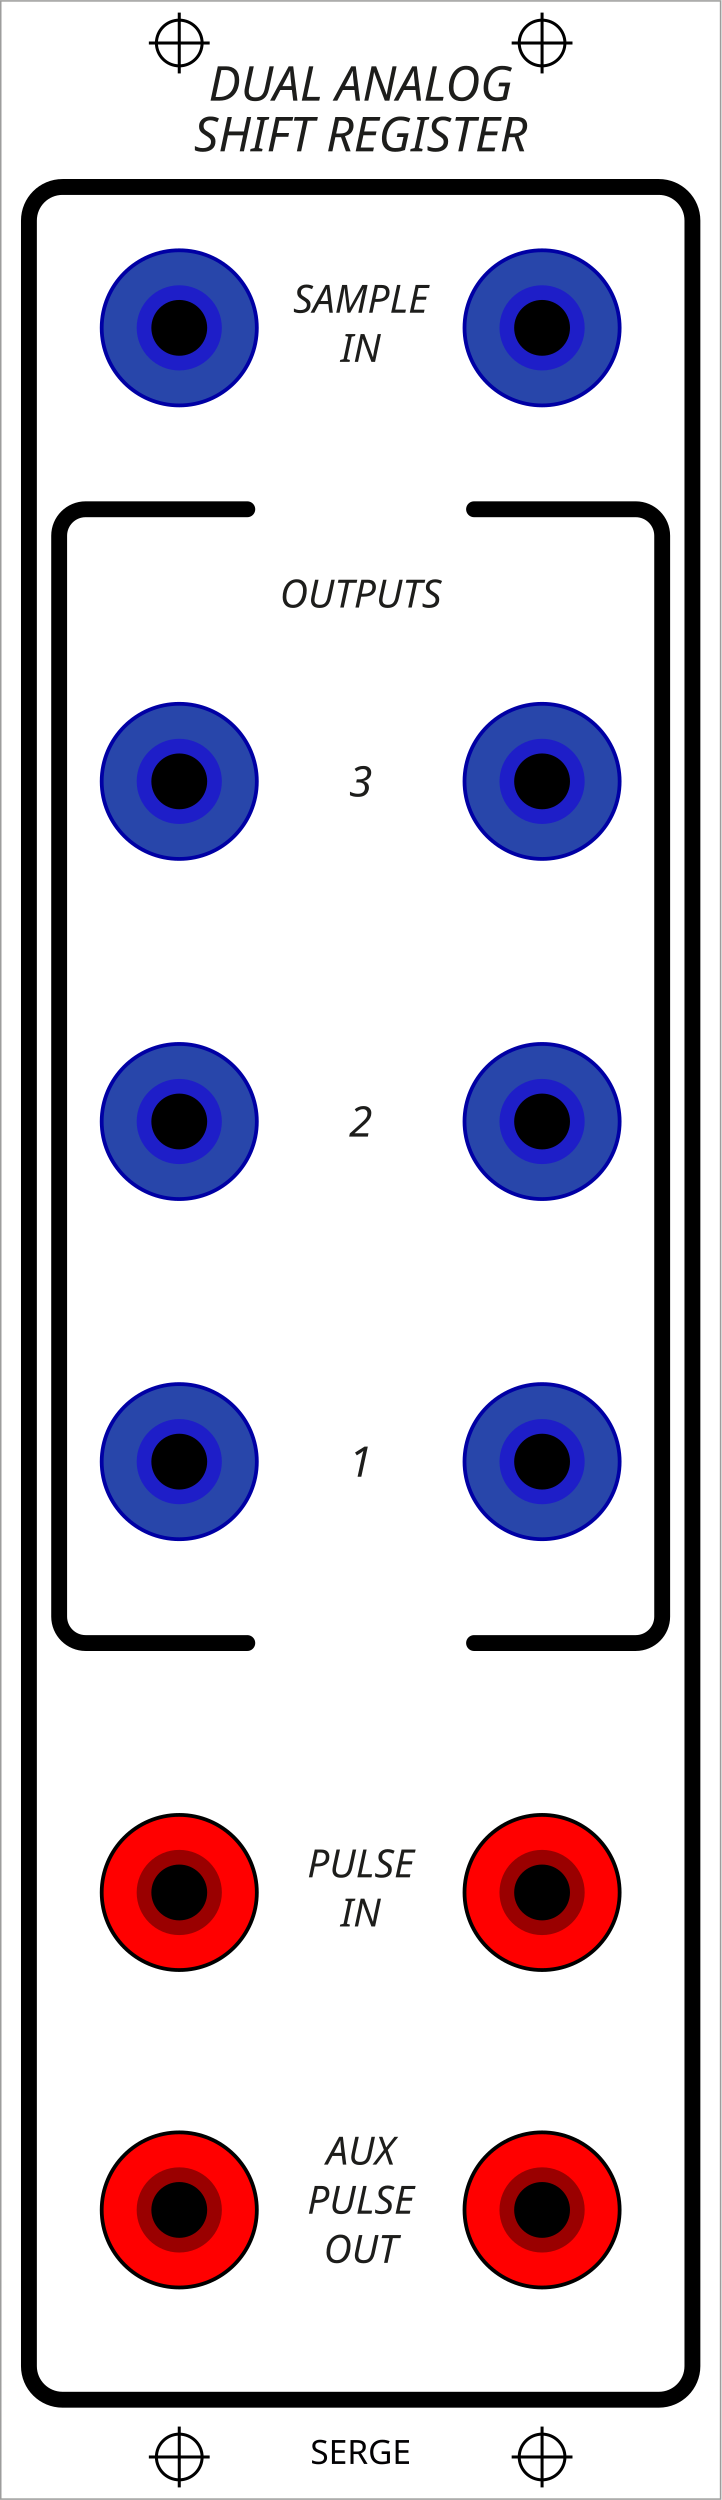
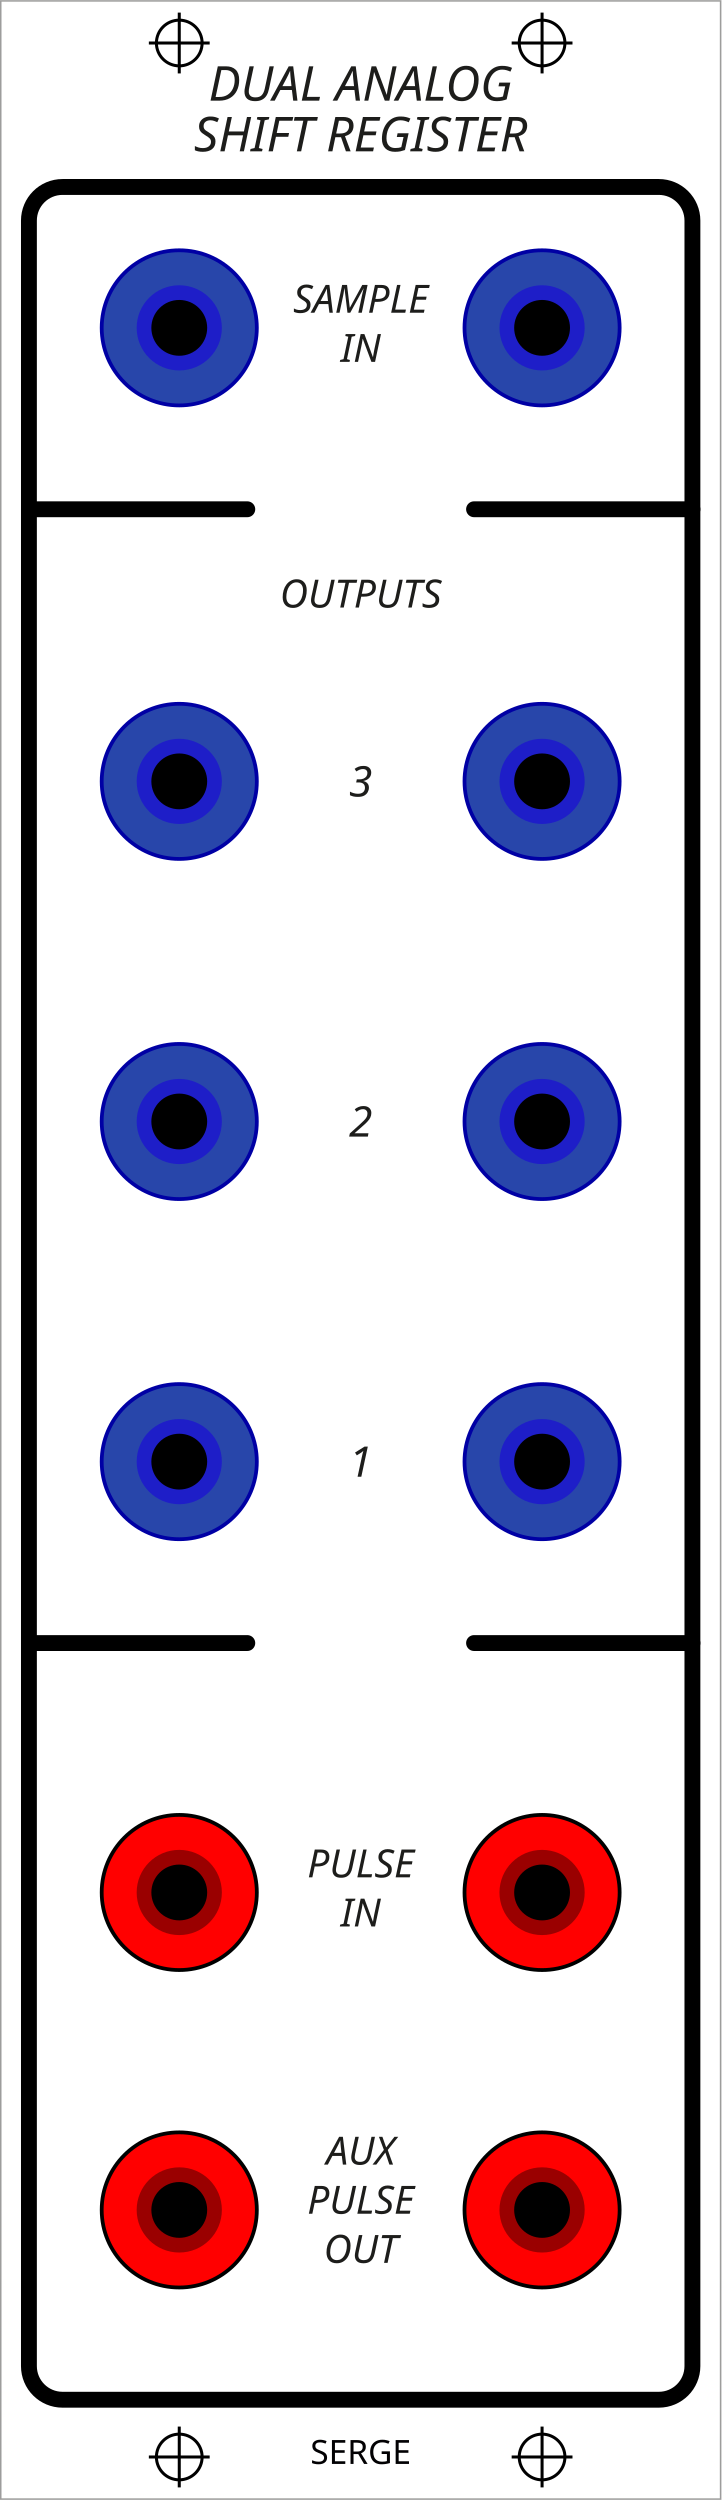
<svg xmlns="http://www.w3.org/2000/svg" viewBox="0 0 190.866 661.417" height="6.89in" width="1.988in" xml:space="preserve" id="svg-serge" version="1.1">
  <defs id="defs-serge" />
  <g id="layer-Background">
    <rect id="background-white" x="0" y="0" width="190.866" height="661.417" style="fill:#ffffff;fill-opacity:1;stroke:none" />
    <rect x="0.2" y="0.2" width="190.466" height="661.017" style="fill:none;stroke:#9d9d9c;stroke-width:0.4" />
  </g>
  <g id="layer-Linework" transform="translate(-48.5669 -5.2913)">
    <path d="M 56.22,63.611 A 8.89,8.89 0 0 1 65.11,54.721 L 222.89,54.721 A 8.89,8.89 0 0 1 231.78,63.611 L 231.78,631.332 A 8.89,8.89 0 0 1 222.89,640.221 L 65.11,640.221 A 8.89,8.89 0 0 1 56.22,631.332 Z" style="display:inline;fill:none;stroke:#000000;stroke-width:4.2;stroke-linecap:round;stroke-linejoin:round" />
    <text x="144.0" y="31.891" style="font-variant:normal;font-weight:normal;font-stretch:normal;font-size:12.73px;font-family:Futura;-inkscape-font-specification:'Futura Bold';font-variant-ligatures:normal;font-variant-caps:normal;font-variant-numeric:normal;font-variant-east-asian:normal;text-align:center;writing-mode:lr-tb;text-anchor:middle;display:inline;fill:#1d1d1b;fill-opacity:1;fill-rule:nonzero;stroke:none;stroke-width:1.332;font-style:oblique">DUAL ANALOG</text>
    <text x="144.0" y="45.291" style="font-variant:normal;font-weight:normal;font-stretch:normal;font-size:12.73px;font-family:Futura;-inkscape-font-specification:'Futura Bold';font-variant-ligatures:normal;font-variant-caps:normal;font-variant-numeric:normal;font-variant-east-asian:normal;text-align:center;writing-mode:lr-tb;text-anchor:middle;display:inline;fill:#1d1d1b;fill-opacity:1;fill-rule:nonzero;stroke:none;stroke-width:1.332;font-style:oblique">SHIFT REGISTER</text>
    <text x="144.0" y="88" style="font-variant:normal;font-weight:normal;font-stretch:normal;font-size:10.31px;font-family:Futura;-inkscape-font-specification:'Futura Bold';font-variant-ligatures:normal;font-variant-caps:normal;font-variant-numeric:normal;font-variant-east-asian:normal;text-align:center;writing-mode:lr-tb;text-anchor:middle;display:inline;fill:#1d1d1b;fill-opacity:1;fill-rule:nonzero;stroke:none;stroke-width:1.332;font-style:oblique">SAMPLE</text>
    <text x="144.0" y="101" style="font-variant:normal;font-weight:normal;font-stretch:normal;font-size:10.31px;font-family:Futura;-inkscape-font-specification:'Futura Bold';font-variant-ligatures:normal;font-variant-caps:normal;font-variant-numeric:normal;font-variant-east-asian:normal;text-align:center;writing-mode:lr-tb;text-anchor:middle;display:inline;fill:#1d1d1b;fill-opacity:1;fill-rule:nonzero;stroke:none;stroke-width:1.332;font-style:oblique">IN</text>
-     <path d="M 114.00,140.00 H 71.22 A 7,7 0 0 0 64.22,147.00 V 433.00 A 7,7 0 0 0 71.22,440.00 H 114.00 M 174.00,140.00 H 216.78 A 7,7 0 0 1 223.78,147.00 V 433.00 A 7,7 0 0 1 216.78,440.00 H 174.00" class="noext" style="display:inline;fill:none;stroke:#000000;stroke-width:4.2;stroke-linecap:round;stroke-linejoin:round" />
+     <path d="M 56.220,140.000 L 114.000,140.000" style="display:inline;fill:none;stroke:#000000;stroke-width:4.2;stroke-linecap:round;stroke-linejoin:round;stroke-dasharray:none;stroke-opacity:1" />
+     <path d="M 174.000,140.000 L 231.780,140.000" style="display:inline;fill:none;stroke:#000000;stroke-width:4.2;stroke-linecap:round;stroke-linejoin:round;stroke-dasharray:none;stroke-opacity:1" />
+     <path d="M 56.220,440.000 L 114.000,440.000" style="display:inline;fill:none;stroke:#000000;stroke-width:4.2;stroke-linecap:round;stroke-linejoin:round;stroke-dasharray:none;stroke-opacity:1" />
+     <path d="M 174.000,440.000 L 231.780,440.000" style="display:inline;fill:none;stroke:#000000;stroke-width:4.2;stroke-linecap:round;stroke-linejoin:round;stroke-dasharray:none;stroke-opacity:1" />
    <text x="144.0" y="166" style="font-variant:normal;font-weight:normal;font-stretch:normal;font-size:10.31px;font-family:Futura;-inkscape-font-specification:'Futura Bold';font-variant-ligatures:normal;font-variant-caps:normal;font-variant-numeric:normal;font-variant-east-asian:normal;text-align:center;writing-mode:lr-tb;text-anchor:middle;display:inline;fill:#1d1d1b;fill-opacity:1;fill-rule:nonzero;stroke:none;stroke-width:1.332;font-style:oblique">OUTPUTS</text>
    <text x="144.0" y="216" style="font-variant:normal;font-weight:normal;font-stretch:normal;font-size:11.19px;font-family:Futura;-inkscape-font-specification:'Futura Bold';font-variant-ligatures:normal;font-variant-caps:normal;font-variant-numeric:normal;font-variant-east-asian:normal;text-align:center;writing-mode:lr-tb;text-anchor:middle;display:inline;fill:#1d1d1b;fill-opacity:1;fill-rule:nonzero;stroke:none;stroke-width:1.332;font-style:oblique">3</text>
    <text x="144.0" y="306" style="font-variant:normal;font-weight:normal;font-stretch:normal;font-size:11.19px;font-family:Futura;-inkscape-font-specification:'Futura Bold';font-variant-ligatures:normal;font-variant-caps:normal;font-variant-numeric:normal;font-variant-east-asian:normal;text-align:center;writing-mode:lr-tb;text-anchor:middle;display:inline;fill:#1d1d1b;fill-opacity:1;fill-rule:nonzero;stroke:none;stroke-width:1.332;font-style:oblique">2</text>
    <text x="144.0" y="396" style="font-variant:normal;font-weight:normal;font-stretch:normal;font-size:11.19px;font-family:Futura;-inkscape-font-specification:'Futura Bold';font-variant-ligatures:normal;font-variant-caps:normal;font-variant-numeric:normal;font-variant-east-asian:normal;text-align:center;writing-mode:lr-tb;text-anchor:middle;display:inline;fill:#1d1d1b;fill-opacity:1;fill-rule:nonzero;stroke:none;stroke-width:1.332;font-style:oblique">1</text>
    <text x="144.0" y="502" style="font-variant:normal;font-weight:normal;font-stretch:normal;font-size:10.31px;font-family:Futura;-inkscape-font-specification:'Futura Bold';font-variant-ligatures:normal;font-variant-caps:normal;font-variant-numeric:normal;font-variant-east-asian:normal;text-align:center;writing-mode:lr-tb;text-anchor:middle;display:inline;fill:#1d1d1b;fill-opacity:1;fill-rule:nonzero;stroke:none;stroke-width:1.332;font-style:oblique">PULSE</text>
    <text x="144.0" y="515" style="font-variant:normal;font-weight:normal;font-stretch:normal;font-size:10.31px;font-family:Futura;-inkscape-font-specification:'Futura Bold';font-variant-ligatures:normal;font-variant-caps:normal;font-variant-numeric:normal;font-variant-east-asian:normal;text-align:center;writing-mode:lr-tb;text-anchor:middle;display:inline;fill:#1d1d1b;fill-opacity:1;fill-rule:nonzero;stroke:none;stroke-width:1.332;font-style:oblique">IN</text>
    <text x="144.0" y="578" style="font-variant:normal;font-weight:normal;font-stretch:normal;font-size:10.31px;font-family:Futura;-inkscape-font-specification:'Futura Bold';font-variant-ligatures:normal;font-variant-caps:normal;font-variant-numeric:normal;font-variant-east-asian:normal;text-align:center;writing-mode:lr-tb;text-anchor:middle;display:inline;fill:#1d1d1b;fill-opacity:1;fill-rule:nonzero;stroke:none;stroke-width:1.332;font-style:oblique">AUX</text>
    <text x="144.0" y="591" style="font-variant:normal;font-weight:normal;font-stretch:normal;font-size:10.31px;font-family:Futura;-inkscape-font-specification:'Futura Bold';font-variant-ligatures:normal;font-variant-caps:normal;font-variant-numeric:normal;font-variant-east-asian:normal;text-align:center;writing-mode:lr-tb;text-anchor:middle;display:inline;fill:#1d1d1b;fill-opacity:1;fill-rule:nonzero;stroke:none;stroke-width:1.332;font-style:oblique">PULSE</text>
    <text x="144.0" y="604" style="font-variant:normal;font-weight:normal;font-stretch:normal;font-size:10.31px;font-family:Futura;-inkscape-font-specification:'Futura Bold';font-variant-ligatures:normal;font-variant-caps:normal;font-variant-numeric:normal;font-variant-east-asian:normal;text-align:center;writing-mode:lr-tb;text-anchor:middle;display:inline;fill:#1d1d1b;fill-opacity:1;fill-rule:nonzero;stroke:none;stroke-width:1.332;font-style:oblique">OUT</text>
    <text x="144.0" y="657.209" style="font-style:normal;font-variant:normal;font-weight:normal;font-stretch:normal;font-size:8.848px;font-family:Futura;-inkscape-font-specification:'Futura Bold';font-variant-ligatures:normal;font-variant-caps:normal;font-variant-numeric:normal;font-variant-east-asian:normal;text-align:center;writing-mode:lr-tb;text-anchor:middle;display:inline;fill:#020103;fill-opacity:1;fill-rule:nonzero;stroke:none;stroke-width:0.999">SERGE</text>
  </g>
  <g id="layer-XXX" transform="translate(-48.5669 -5.2913)">
    <g transform="matrix(1,0,0,1,-95.95958,-64.1832)">
      <g style="display:inline" id="g46362-5-5-s1" transform="matrix(1.333333,0,0,-1.333333,-192.0404,468.1833)">
        <g transform="matrix(1,0,0,0.997611,0,504)" id="g46352-9-9-s1">
          <path id="path46350-9-1-s1" style="fill:none;stroke:#1d1d1b;stroke-width:1.802;stroke-linecap:butt;stroke-linejoin:miter;stroke-miterlimit:8.825;stroke-dasharray:none;stroke-opacity:1" d="m 282.828,-265.474 10.344,-10.345" />
        </g>
        <g id="g46360-2-3-s1">
          <g id="g46358-5-2-s1">
            <g transform="matrix(1,0,0,0.997611,0,504)" id="g46356-6-0-s1">
              <path id="path46354-1-9-s1" style="fill:none;stroke:#1d1d1b;stroke-width:1.802;stroke-linecap:butt;stroke-linejoin:miter;stroke-miterlimit:8.825;stroke-dasharray:none;stroke-opacity:1" d="m 293.172,-265.474 -10.344,-10.345" />
            </g>
          </g>
        </g>
      </g>
    </g>
    <g transform="matrix(1,0,0,1,0.04042,-64.1832)">
      <g style="display:inline" id="g46362-5-5-s3" transform="matrix(1.333333,0,0,-1.333333,-192.0404,468.1833)">
        <g transform="matrix(1,0,0,0.997611,0,504)" id="g46352-9-9-s3">
          <path id="path46350-9-1-s3" style="fill:none;stroke:#1d1d1b;stroke-width:1.802;stroke-linecap:butt;stroke-linejoin:miter;stroke-miterlimit:8.825;stroke-dasharray:none;stroke-opacity:1" d="m 282.828,-265.474 10.344,-10.345" />
        </g>
        <g id="g46360-2-3-s3">
          <g id="g46358-5-2-s3">
            <g transform="matrix(1,0,0,0.997611,0,504)" id="g46356-6-0-s3">
              <path id="path46354-1-9-s3" style="fill:none;stroke:#1d1d1b;stroke-width:1.802;stroke-linecap:butt;stroke-linejoin:miter;stroke-miterlimit:8.825;stroke-dasharray:none;stroke-opacity:1" d="m 293.172,-265.474 -10.344,-10.345" />
            </g>
          </g>
        </g>
      </g>
    </g>
    <g transform="matrix(1,0,0,1,-95.95958,55.8168)">
      <g style="display:inline" id="g46362-5-5-s5" transform="matrix(1.333333,0,0,-1.333333,-192.0404,468.1833)">
        <g transform="matrix(1,0,0,0.997611,0,504)" id="g46352-9-9-s5">
          <path id="path46350-9-1-s5" style="fill:none;stroke:#1d1d1b;stroke-width:1.802;stroke-linecap:butt;stroke-linejoin:miter;stroke-miterlimit:8.825;stroke-dasharray:none;stroke-opacity:1" d="m 282.828,-265.474 10.344,-10.345" />
        </g>
        <g id="g46360-2-3-s5">
          <g id="g46358-5-2-s5">
            <g transform="matrix(1,0,0,0.997611,0,504)" id="g46356-6-0-s5">
              <path id="path46354-1-9-s5" style="fill:none;stroke:#1d1d1b;stroke-width:1.802;stroke-linecap:butt;stroke-linejoin:miter;stroke-miterlimit:8.825;stroke-dasharray:none;stroke-opacity:1" d="m 293.172,-265.474 -10.344,-10.345" />
            </g>
          </g>
        </g>
      </g>
    </g>
    <g transform="matrix(1,0,0,1,0.04042,55.8168)">
      <g style="display:inline" id="g46362-5-5-s7" transform="matrix(1.333333,0,0,-1.333333,-192.0404,468.1833)">
        <g transform="matrix(1,0,0,0.997611,0,504)" id="g46352-9-9-s7">
          <path id="path46350-9-1-s7" style="fill:none;stroke:#1d1d1b;stroke-width:1.802;stroke-linecap:butt;stroke-linejoin:miter;stroke-miterlimit:8.825;stroke-dasharray:none;stroke-opacity:1" d="m 282.828,-265.474 10.344,-10.345" />
        </g>
        <g id="g46360-2-3-s7">
          <g id="g46358-5-2-s7">
            <g transform="matrix(1,0,0,0.997611,0,504)" id="g46356-6-0-s7">
              <path id="path46354-1-9-s7" style="fill:none;stroke:#1d1d1b;stroke-width:1.802;stroke-linecap:butt;stroke-linejoin:miter;stroke-miterlimit:8.825;stroke-dasharray:none;stroke-opacity:1" d="m 293.172,-265.474 -10.344,-10.345" />
            </g>
          </g>
        </g>
      </g>
    </g>
    <g transform="matrix(1,0,0,1,-95.95958,145.8168)">
      <g style="display:inline" id="g46362-5-5-s9" transform="matrix(1.333333,0,0,-1.333333,-192.0404,468.1833)">
        <g transform="matrix(1,0,0,0.997611,0,504)" id="g46352-9-9-s9">
          <path id="path46350-9-1-s9" style="fill:none;stroke:#1d1d1b;stroke-width:1.802;stroke-linecap:butt;stroke-linejoin:miter;stroke-miterlimit:8.825;stroke-dasharray:none;stroke-opacity:1" d="m 282.828,-265.474 10.344,-10.345" />
        </g>
        <g id="g46360-2-3-s9">
          <g id="g46358-5-2-s9">
            <g transform="matrix(1,0,0,0.997611,0,504)" id="g46356-6-0-s9">
              <path id="path46354-1-9-s9" style="fill:none;stroke:#1d1d1b;stroke-width:1.802;stroke-linecap:butt;stroke-linejoin:miter;stroke-miterlimit:8.825;stroke-dasharray:none;stroke-opacity:1" d="m 293.172,-265.474 -10.344,-10.345" />
            </g>
          </g>
        </g>
      </g>
    </g>
    <g transform="matrix(1,0,0,1,0.04042,145.8168)">
      <g style="display:inline" id="g46362-5-5-s11" transform="matrix(1.333333,0,0,-1.333333,-192.0404,468.1833)">
        <g transform="matrix(1,0,0,0.997611,0,504)" id="g46352-9-9-s11">
          <path id="path46350-9-1-s11" style="fill:none;stroke:#1d1d1b;stroke-width:1.802;stroke-linecap:butt;stroke-linejoin:miter;stroke-miterlimit:8.825;stroke-dasharray:none;stroke-opacity:1" d="m 282.828,-265.474 10.344,-10.345" />
        </g>
        <g id="g46360-2-3-s11">
          <g id="g46358-5-2-s11">
            <g transform="matrix(1,0,0,0.997611,0,504)" id="g46356-6-0-s11">
              <path id="path46354-1-9-s11" style="fill:none;stroke:#1d1d1b;stroke-width:1.802;stroke-linecap:butt;stroke-linejoin:miter;stroke-miterlimit:8.825;stroke-dasharray:none;stroke-opacity:1" d="m 293.172,-265.474 -10.344,-10.345" />
            </g>
          </g>
        </g>
      </g>
    </g>
    <g transform="matrix(1,0,0,1,-95.95958,235.8168)">
      <g style="display:inline" id="g46362-5-5-s13" transform="matrix(1.333333,0,0,-1.333333,-192.0404,468.1833)">
        <g transform="matrix(1,0,0,0.997611,0,504)" id="g46352-9-9-s13">
          <path id="path46350-9-1-s13" style="fill:none;stroke:#1d1d1b;stroke-width:1.802;stroke-linecap:butt;stroke-linejoin:miter;stroke-miterlimit:8.825;stroke-dasharray:none;stroke-opacity:1" d="m 282.828,-265.474 10.344,-10.345" />
        </g>
        <g id="g46360-2-3-s13">
          <g id="g46358-5-2-s13">
            <g transform="matrix(1,0,0,0.997611,0,504)" id="g46356-6-0-s13">
              <path id="path46354-1-9-s13" style="fill:none;stroke:#1d1d1b;stroke-width:1.802;stroke-linecap:butt;stroke-linejoin:miter;stroke-miterlimit:8.825;stroke-dasharray:none;stroke-opacity:1" d="m 293.172,-265.474 -10.344,-10.345" />
            </g>
          </g>
        </g>
      </g>
    </g>
    <g transform="matrix(1,0,0,1,0.04042,235.8168)">
      <g style="display:inline" id="g46362-5-5-s15" transform="matrix(1.333333,0,0,-1.333333,-192.0404,468.1833)">
        <g transform="matrix(1,0,0,0.997611,0,504)" id="g46352-9-9-s15">
          <path id="path46350-9-1-s15" style="fill:none;stroke:#1d1d1b;stroke-width:1.802;stroke-linecap:butt;stroke-linejoin:miter;stroke-miterlimit:8.825;stroke-dasharray:none;stroke-opacity:1" d="m 282.828,-265.474 10.344,-10.345" />
        </g>
        <g id="g46360-2-3-s15">
          <g id="g46358-5-2-s15">
            <g transform="matrix(1,0,0,0.997611,0,504)" id="g46356-6-0-s15">
              <path id="path46354-1-9-s15" style="fill:none;stroke:#1d1d1b;stroke-width:1.802;stroke-linecap:butt;stroke-linejoin:miter;stroke-miterlimit:8.825;stroke-dasharray:none;stroke-opacity:1" d="m 293.172,-265.474 -10.344,-10.345" />
            </g>
          </g>
        </g>
      </g>
    </g>
    <g transform="matrix(1,0,0,1,-95.95958,349.8168)">
      <g style="display:inline" id="g46362-5-5-s17" transform="matrix(1.333333,0,0,-1.333333,-192.0404,468.1833)">
        <g transform="matrix(1,0,0,0.997611,0,504)" id="g46352-9-9-s17">
          <path id="path46350-9-1-s17" style="fill:none;stroke:#1d1d1b;stroke-width:1.802;stroke-linecap:butt;stroke-linejoin:miter;stroke-miterlimit:8.825;stroke-dasharray:none;stroke-opacity:1" d="m 282.828,-265.474 10.344,-10.345" />
        </g>
        <g id="g46360-2-3-s17">
          <g id="g46358-5-2-s17">
            <g transform="matrix(1,0,0,0.997611,0,504)" id="g46356-6-0-s17">
              <path id="path46354-1-9-s17" style="fill:none;stroke:#1d1d1b;stroke-width:1.802;stroke-linecap:butt;stroke-linejoin:miter;stroke-miterlimit:8.825;stroke-dasharray:none;stroke-opacity:1" d="m 293.172,-265.474 -10.344,-10.345" />
            </g>
          </g>
        </g>
      </g>
    </g>
    <g transform="matrix(1,0,0,1,0.04042,349.8168)">
      <g style="display:inline" id="g46362-5-5-s19" transform="matrix(1.333333,0,0,-1.333333,-192.0404,468.1833)">
        <g transform="matrix(1,0,0,0.997611,0,504)" id="g46352-9-9-s19">
          <path id="path46350-9-1-s19" style="fill:none;stroke:#1d1d1b;stroke-width:1.802;stroke-linecap:butt;stroke-linejoin:miter;stroke-miterlimit:8.825;stroke-dasharray:none;stroke-opacity:1" d="m 282.828,-265.474 10.344,-10.345" />
        </g>
        <g id="g46360-2-3-s19">
          <g id="g46358-5-2-s19">
            <g transform="matrix(1,0,0,0.997611,0,504)" id="g46356-6-0-s19">
              <path id="path46354-1-9-s19" style="fill:none;stroke:#1d1d1b;stroke-width:1.802;stroke-linecap:butt;stroke-linejoin:miter;stroke-miterlimit:8.825;stroke-dasharray:none;stroke-opacity:1" d="m 293.172,-265.474 -10.344,-10.345" />
            </g>
          </g>
        </g>
      </g>
    </g>
    <g transform="matrix(1,0,0,1,-95.95958,433.8168)">
      <g style="display:inline" id="g46362-5-5-s21" transform="matrix(1.333333,0,0,-1.333333,-192.0404,468.1833)">
        <g transform="matrix(1,0,0,0.997611,0,504)" id="g46352-9-9-s21">
          <path id="path46350-9-1-s21" style="fill:none;stroke:#1d1d1b;stroke-width:1.802;stroke-linecap:butt;stroke-linejoin:miter;stroke-miterlimit:8.825;stroke-dasharray:none;stroke-opacity:1" d="m 282.828,-265.474 10.344,-10.345" />
        </g>
        <g id="g46360-2-3-s21">
          <g id="g46358-5-2-s21">
            <g transform="matrix(1,0,0,0.997611,0,504)" id="g46356-6-0-s21">
              <path id="path46354-1-9-s21" style="fill:none;stroke:#1d1d1b;stroke-width:1.802;stroke-linecap:butt;stroke-linejoin:miter;stroke-miterlimit:8.825;stroke-dasharray:none;stroke-opacity:1" d="m 293.172,-265.474 -10.344,-10.345" />
            </g>
          </g>
        </g>
      </g>
    </g>
    <g transform="matrix(1,0,0,1,0.04042,433.8168)">
      <g style="display:inline" id="g46362-5-5-s23" transform="matrix(1.333333,0,0,-1.333333,-192.0404,468.1833)">
        <g transform="matrix(1,0,0,0.997611,0,504)" id="g46352-9-9-s23">
          <path id="path46350-9-1-s23" style="fill:none;stroke:#1d1d1b;stroke-width:1.802;stroke-linecap:butt;stroke-linejoin:miter;stroke-miterlimit:8.825;stroke-dasharray:none;stroke-opacity:1" d="m 282.828,-265.474 10.344,-10.345" />
        </g>
        <g id="g46360-2-3-s23">
          <g id="g46358-5-2-s23">
            <g transform="matrix(1,0,0,0.997611,0,504)" id="g46356-6-0-s23">
              <path id="path46354-1-9-s23" style="fill:none;stroke:#1d1d1b;stroke-width:1.802;stroke-linecap:butt;stroke-linejoin:miter;stroke-miterlimit:8.825;stroke-dasharray:none;stroke-opacity:1" d="m 293.172,-265.474 -10.344,-10.345" />
            </g>
          </g>
        </g>
      </g>
    </g>
    <g>
      <circle cx="96.000" cy="16.630" r="6.047" style="fill:none;stroke:#000000;stroke-width:0.8" />
      <path d="M 87.953,16.630 L 104.047,16.630 M 96.000,8.583 L 96.000,24.677" style="fill:none;stroke:#000000;stroke-width:0.8" />
    </g>
    <g>
      <circle cx="96.000" cy="655.370" r="6.047" style="fill:none;stroke:#000000;stroke-width:0.8" />
      <path d="M 87.953,655.370 L 104.047,655.370 M 96.000,647.323 L 96.000,663.417" style="fill:none;stroke:#000000;stroke-width:0.8" />
    </g>
    <g>
      <circle cx="192.000" cy="16.630" r="6.047" style="fill:none;stroke:#000000;stroke-width:0.8" />
      <path d="M 183.953,16.630 L 200.047,16.630 M 192.000,8.583 L 192.000,24.677" style="fill:none;stroke:#000000;stroke-width:0.8" />
    </g>
    <g>
      <circle cx="192.000" cy="655.370" r="6.047" style="fill:none;stroke:#000000;stroke-width:0.8" />
      <path d="M 183.953,655.370 L 200.047,655.370 M 192.000,647.323 L 192.000,663.417" style="fill:none;stroke:#000000;stroke-width:0.8" />
    </g>
  </g>
  <g id="layer-Jacks-Knobs" transform="translate(-48.5669 -5.2913)">
    <g transform="matrix(1,0,0,1,2e-06,7.816801)">
      <g style="display:inline;stroke-width:0.772" transform="matrix(1.295707,0,0,1.295707,-137.2273,-242.335)" id="g46558-0-6-5-3-8-8-s2">
        <g style="stroke-width:0.772" id="g46552-9-9-6-7-1-4-s2">
          <path id="path46550-8-0-4-0-6-3-s2" style="fill:#2846aa;stroke:#0000a4;stroke-width:0.772" d="M 195.84,252 A 15.84,15.84 0 0 1 180,267.84 15.84,15.84 0 0 1 164.16,252 15.84,15.84 0 0 1 180,236.16 15.84,15.84 0 0 1 195.84,252" />
        </g>
        <g style="stroke-width:0.772" id="g46556-9-1-8-0-3-1-s2">
          <path id="path46554-4-0-0-6-8-2-s2" style="stroke:#1e1ec8;stroke-width:3" d="m 187.2,252 a 7.2,7.2 0 0 1 -7.2,7.2 7.2,7.2 0 0 1 -7.2,-7.2 7.2,7.2 0 0 1 7.2,-7.2 7.2,7.2 0 0 1 7.2,7.2" />
        </g>
      </g>
    </g>
    <g transform="matrix(1,0,0,1,96,7.816801)">
      <g style="display:inline;stroke-width:0.772" transform="matrix(1.295707,0,0,1.295707,-137.2273,-242.335)" id="g46558-0-6-5-3-8-8-s4">
        <g style="stroke-width:0.772" id="g46552-9-9-6-7-1-4-s4">
          <path id="path46550-8-0-4-0-6-3-s4" style="fill:#2846aa;stroke:#0000a4;stroke-width:0.772" d="M 195.84,252 A 15.84,15.84 0 0 1 180,267.84 15.84,15.84 0 0 1 164.16,252 15.84,15.84 0 0 1 180,236.16 15.84,15.84 0 0 1 195.84,252" />
        </g>
        <g style="stroke-width:0.772" id="g46556-9-1-8-0-3-1-s4">
          <path id="path46554-4-0-0-6-8-2-s4" style="stroke:#1e1ec8;stroke-width:3" d="m 187.2,252 a 7.2,7.2 0 0 1 -7.2,7.2 7.2,7.2 0 0 1 -7.2,-7.2 7.2,7.2 0 0 1 7.2,-7.2 7.2,7.2 0 0 1 7.2,7.2" />
        </g>
      </g>
    </g>
    <g transform="matrix(1,0,0,1,2e-06,127.8168)">
      <g style="display:inline;stroke-width:0.772" transform="matrix(1.295707,0,0,1.295707,-137.2273,-242.335)" id="g46558-0-6-5-3-8-8-s6">
        <g style="stroke-width:0.772" id="g46552-9-9-6-7-1-4-s6">
          <path id="path46550-8-0-4-0-6-3-s6" style="fill:#2846aa;stroke:#0000a4;stroke-width:0.772" d="M 195.84,252 A 15.84,15.84 0 0 1 180,267.84 15.84,15.84 0 0 1 164.16,252 15.84,15.84 0 0 1 180,236.16 15.84,15.84 0 0 1 195.84,252" />
        </g>
        <g style="stroke-width:0.772" id="g46556-9-1-8-0-3-1-s6">
          <path id="path46554-4-0-0-6-8-2-s6" style="stroke:#1e1ec8;stroke-width:3" d="m 187.2,252 a 7.2,7.2 0 0 1 -7.2,7.2 7.2,7.2 0 0 1 -7.2,-7.2 7.2,7.2 0 0 1 7.2,-7.2 7.2,7.2 0 0 1 7.2,7.2" />
        </g>
      </g>
    </g>
    <g transform="matrix(1,0,0,1,96,127.8168)">
      <g style="display:inline;stroke-width:0.772" transform="matrix(1.295707,0,0,1.295707,-137.2273,-242.335)" id="g46558-0-6-5-3-8-8-s8">
        <g style="stroke-width:0.772" id="g46552-9-9-6-7-1-4-s8">
          <path id="path46550-8-0-4-0-6-3-s8" style="fill:#2846aa;stroke:#0000a4;stroke-width:0.772" d="M 195.84,252 A 15.84,15.84 0 0 1 180,267.84 15.84,15.84 0 0 1 164.16,252 15.84,15.84 0 0 1 180,236.16 15.84,15.84 0 0 1 195.84,252" />
        </g>
        <g style="stroke-width:0.772" id="g46556-9-1-8-0-3-1-s8">
          <path id="path46554-4-0-0-6-8-2-s8" style="stroke:#1e1ec8;stroke-width:3" d="m 187.2,252 a 7.2,7.2 0 0 1 -7.2,7.2 7.2,7.2 0 0 1 -7.2,-7.2 7.2,7.2 0 0 1 7.2,-7.2 7.2,7.2 0 0 1 7.2,7.2" />
        </g>
      </g>
    </g>
    <g transform="matrix(1,0,0,1,2e-06,217.8168)">
      <g style="display:inline;stroke-width:0.772" transform="matrix(1.295707,0,0,1.295707,-137.2273,-242.335)" id="g46558-0-6-5-3-8-8-s10">
        <g style="stroke-width:0.772" id="g46552-9-9-6-7-1-4-s10">
          <path id="path46550-8-0-4-0-6-3-s10" style="fill:#2846aa;stroke:#0000a4;stroke-width:0.772" d="M 195.84,252 A 15.84,15.84 0 0 1 180,267.84 15.84,15.84 0 0 1 164.16,252 15.84,15.84 0 0 1 180,236.16 15.84,15.84 0 0 1 195.84,252" />
        </g>
        <g style="stroke-width:0.772" id="g46556-9-1-8-0-3-1-s10">
          <path id="path46554-4-0-0-6-8-2-s10" style="stroke:#1e1ec8;stroke-width:3" d="m 187.2,252 a 7.2,7.2 0 0 1 -7.2,7.2 7.2,7.2 0 0 1 -7.2,-7.2 7.2,7.2 0 0 1 7.2,-7.2 7.2,7.2 0 0 1 7.2,7.2" />
        </g>
      </g>
    </g>
    <g transform="matrix(1,0,0,1,96,217.8168)">
      <g style="display:inline;stroke-width:0.772" transform="matrix(1.295707,0,0,1.295707,-137.2273,-242.335)" id="g46558-0-6-5-3-8-8-s12">
        <g style="stroke-width:0.772" id="g46552-9-9-6-7-1-4-s12">
          <path id="path46550-8-0-4-0-6-3-s12" style="fill:#2846aa;stroke:#0000a4;stroke-width:0.772" d="M 195.84,252 A 15.84,15.84 0 0 1 180,267.84 15.84,15.84 0 0 1 164.16,252 15.84,15.84 0 0 1 180,236.16 15.84,15.84 0 0 1 195.84,252" />
        </g>
        <g style="stroke-width:0.772" id="g46556-9-1-8-0-3-1-s12">
          <path id="path46554-4-0-0-6-8-2-s12" style="stroke:#1e1ec8;stroke-width:3" d="m 187.2,252 a 7.2,7.2 0 0 1 -7.2,7.2 7.2,7.2 0 0 1 -7.2,-7.2 7.2,7.2 0 0 1 7.2,-7.2 7.2,7.2 0 0 1 7.2,7.2" />
        </g>
      </g>
    </g>
    <g transform="matrix(1,0,0,1,2e-06,307.8168)">
      <g style="display:inline;stroke-width:0.772" transform="matrix(1.295707,0,0,1.295707,-137.2273,-242.335)" id="g46558-0-6-5-3-8-8-s14">
        <g style="stroke-width:0.772" id="g46552-9-9-6-7-1-4-s14">
          <path id="path46550-8-0-4-0-6-3-s14" style="fill:#2846aa;stroke:#0000a4;stroke-width:0.772" d="M 195.84,252 A 15.84,15.84 0 0 1 180,267.84 15.84,15.84 0 0 1 164.16,252 15.84,15.84 0 0 1 180,236.16 15.84,15.84 0 0 1 195.84,252" />
        </g>
        <g style="stroke-width:0.772" id="g46556-9-1-8-0-3-1-s14">
          <path id="path46554-4-0-0-6-8-2-s14" style="stroke:#1e1ec8;stroke-width:3" d="m 187.2,252 a 7.2,7.2 0 0 1 -7.2,7.2 7.2,7.2 0 0 1 -7.2,-7.2 7.2,7.2 0 0 1 7.2,-7.2 7.2,7.2 0 0 1 7.2,7.2" />
        </g>
      </g>
    </g>
    <g transform="matrix(1,0,0,1,96,307.8168)">
      <g style="display:inline;stroke-width:0.772" transform="matrix(1.295707,0,0,1.295707,-137.2273,-242.335)" id="g46558-0-6-5-3-8-8-s16">
        <g style="stroke-width:0.772" id="g46552-9-9-6-7-1-4-s16">
          <path id="path46550-8-0-4-0-6-3-s16" style="fill:#2846aa;stroke:#0000a4;stroke-width:0.772" d="M 195.84,252 A 15.84,15.84 0 0 1 180,267.84 15.84,15.84 0 0 1 164.16,252 15.84,15.84 0 0 1 180,236.16 15.84,15.84 0 0 1 195.84,252" />
        </g>
        <g style="stroke-width:0.772" id="g46556-9-1-8-0-3-1-s16">
          <path id="path46554-4-0-0-6-8-2-s16" style="stroke:#1e1ec8;stroke-width:3" d="m 187.2,252 a 7.2,7.2 0 0 1 -7.2,7.2 7.2,7.2 0 0 1 -7.2,-7.2 7.2,7.2 0 0 1 7.2,-7.2 7.2,7.2 0 0 1 7.2,7.2" />
        </g>
      </g>
    </g>
    <g transform="matrix(1,0,0,1,-95.95957,277.8168)">
      <g id="g27-s18" transform="translate(36)" style="display:inline">
        <g transform="matrix(1.333333,0,0,-1.333333,-228.3814,540.1833)" id="g46390-8-3-s18" style="display:inline">
          <g id="g46380-7-2-s18" transform="matrix(1,0,0,0.997611,0,504)">
            <path d="m 282.828,-265.474 10.344,-10.345" style="fill:none;stroke:#1d1d1b;stroke-width:1.802;stroke-linecap:butt;stroke-linejoin:miter;stroke-miterlimit:8.825;stroke-dasharray:none;stroke-opacity:1" id="path46378-8-0-s18" />
          </g>
          <g id="g46388-4-5-s18">
            <g id="g46386-1-8-s18">
              <g id="g46384-4-2-s18" transform="matrix(1,0,0,0.997611,0,504)">
                <path d="m 293.172,-265.474 -10.344,-10.345" style="fill:none;stroke:#1d1d1b;stroke-width:1.802;stroke-linecap:butt;stroke-linejoin:miter;stroke-miterlimit:8.825;stroke-dasharray:none;stroke-opacity:1" id="path46382-1-9-s18" />
              </g>
            </g>
          </g>
        </g>
        <path id="path46550-8-0-s18" style="fill:#ff0000;stroke:#000000;stroke-width:1;stroke-opacity:1" d="m 176.484,228.183 a 20.524,20.524 0 0 1 -20.524,20.524 20.524,20.524 0 0 1 -20.524,-20.524 20.524,20.524 0 0 1 20.524,-20.524 20.524,20.524 0 0 1 20.524,20.524" />
        <path id="path46554-4-0-s18" style="fill:#000000;stroke:#9a0000;stroke-width:3.887;stroke-opacity:1" d="m 165.289,228.183 a 9.329,9.329 0 0 1 -9.329,9.329 9.329,9.329 0 0 1 -9.329,-9.329 9.329,9.329 0 0 1 9.329,-9.329 9.329,9.329 0 0 1 9.329,9.329" />
      </g>
    </g>
    <g transform="matrix(1,0,0,1,0.04043,277.8168)">
      <g id="g27-s20" transform="translate(36)" style="display:inline">
        <g transform="matrix(1.333333,0,0,-1.333333,-228.3814,540.1833)" id="g46390-8-3-s20" style="display:inline">
          <g id="g46380-7-2-s20" transform="matrix(1,0,0,0.997611,0,504)">
            <path d="m 282.828,-265.474 10.344,-10.345" style="fill:none;stroke:#1d1d1b;stroke-width:1.802;stroke-linecap:butt;stroke-linejoin:miter;stroke-miterlimit:8.825;stroke-dasharray:none;stroke-opacity:1" id="path46378-8-0-s20" />
          </g>
          <g id="g46388-4-5-s20">
            <g id="g46386-1-8-s20">
              <g id="g46384-4-2-s20" transform="matrix(1,0,0,0.997611,0,504)">
                <path d="m 293.172,-265.474 -10.344,-10.345" style="fill:none;stroke:#1d1d1b;stroke-width:1.802;stroke-linecap:butt;stroke-linejoin:miter;stroke-miterlimit:8.825;stroke-dasharray:none;stroke-opacity:1" id="path46382-1-9-s20" />
              </g>
            </g>
          </g>
        </g>
        <path id="path46550-8-0-s20" style="fill:#ff0000;stroke:#000000;stroke-width:1;stroke-opacity:1" d="m 176.484,228.183 a 20.524,20.524 0 0 1 -20.524,20.524 20.524,20.524 0 0 1 -20.524,-20.524 20.524,20.524 0 0 1 20.524,-20.524 20.524,20.524 0 0 1 20.524,20.524" />
        <path id="path46554-4-0-s20" style="fill:#000000;stroke:#9a0000;stroke-width:3.887;stroke-opacity:1" d="m 165.289,228.183 a 9.329,9.329 0 0 1 -9.329,9.329 9.329,9.329 0 0 1 -9.329,-9.329 9.329,9.329 0 0 1 9.329,-9.329 9.329,9.329 0 0 1 9.329,9.329" />
      </g>
    </g>
    <g transform="matrix(1,0,0,1,-95.95957,361.8168)">
      <g id="g27-s22" transform="translate(36)" style="display:inline">
        <g transform="matrix(1.333333,0,0,-1.333333,-228.3814,540.1833)" id="g46390-8-3-s22" style="display:inline">
          <g id="g46380-7-2-s22" transform="matrix(1,0,0,0.997611,0,504)">
            <path d="m 282.828,-265.474 10.344,-10.345" style="fill:none;stroke:#1d1d1b;stroke-width:1.802;stroke-linecap:butt;stroke-linejoin:miter;stroke-miterlimit:8.825;stroke-dasharray:none;stroke-opacity:1" id="path46378-8-0-s22" />
          </g>
          <g id="g46388-4-5-s22">
            <g id="g46386-1-8-s22">
              <g id="g46384-4-2-s22" transform="matrix(1,0,0,0.997611,0,504)">
                <path d="m 293.172,-265.474 -10.344,-10.345" style="fill:none;stroke:#1d1d1b;stroke-width:1.802;stroke-linecap:butt;stroke-linejoin:miter;stroke-miterlimit:8.825;stroke-dasharray:none;stroke-opacity:1" id="path46382-1-9-s22" />
              </g>
            </g>
          </g>
        </g>
        <path id="path46550-8-0-s22" style="fill:#ff0000;stroke:#000000;stroke-width:1;stroke-opacity:1" d="m 176.484,228.183 a 20.524,20.524 0 0 1 -20.524,20.524 20.524,20.524 0 0 1 -20.524,-20.524 20.524,20.524 0 0 1 20.524,-20.524 20.524,20.524 0 0 1 20.524,20.524" />
        <path id="path46554-4-0-s22" style="fill:#000000;stroke:#9a0000;stroke-width:3.887;stroke-opacity:1" d="m 165.289,228.183 a 9.329,9.329 0 0 1 -9.329,9.329 9.329,9.329 0 0 1 -9.329,-9.329 9.329,9.329 0 0 1 9.329,-9.329 9.329,9.329 0 0 1 9.329,9.329" />
      </g>
    </g>
    <g transform="matrix(1,0,0,1,0.04043,361.8168)">
      <g id="g27-s24" transform="translate(36)" style="display:inline">
        <g transform="matrix(1.333333,0,0,-1.333333,-228.3814,540.1833)" id="g46390-8-3-s24" style="display:inline">
          <g id="g46380-7-2-s24" transform="matrix(1,0,0,0.997611,0,504)">
            <path d="m 282.828,-265.474 10.344,-10.345" style="fill:none;stroke:#1d1d1b;stroke-width:1.802;stroke-linecap:butt;stroke-linejoin:miter;stroke-miterlimit:8.825;stroke-dasharray:none;stroke-opacity:1" id="path46378-8-0-s24" />
          </g>
          <g id="g46388-4-5-s24">
            <g id="g46386-1-8-s24">
              <g id="g46384-4-2-s24" transform="matrix(1,0,0,0.997611,0,504)">
                <path d="m 293.172,-265.474 -10.344,-10.345" style="fill:none;stroke:#1d1d1b;stroke-width:1.802;stroke-linecap:butt;stroke-linejoin:miter;stroke-miterlimit:8.825;stroke-dasharray:none;stroke-opacity:1" id="path46382-1-9-s24" />
              </g>
            </g>
          </g>
        </g>
        <path id="path46550-8-0-s24" style="fill:#ff0000;stroke:#000000;stroke-width:1;stroke-opacity:1" d="m 176.484,228.183 a 20.524,20.524 0 0 1 -20.524,20.524 20.524,20.524 0 0 1 -20.524,-20.524 20.524,20.524 0 0 1 20.524,-20.524 20.524,20.524 0 0 1 20.524,20.524" />
        <path id="path46554-4-0-s24" style="fill:#000000;stroke:#9a0000;stroke-width:3.887;stroke-opacity:1" d="m 165.289,228.183 a 9.329,9.329 0 0 1 -9.329,9.329 9.329,9.329 0 0 1 -9.329,-9.329 9.329,9.329 0 0 1 9.329,-9.329 9.329,9.329 0 0 1 9.329,9.329" />
      </g>
    </g>
  </g>
</svg>
